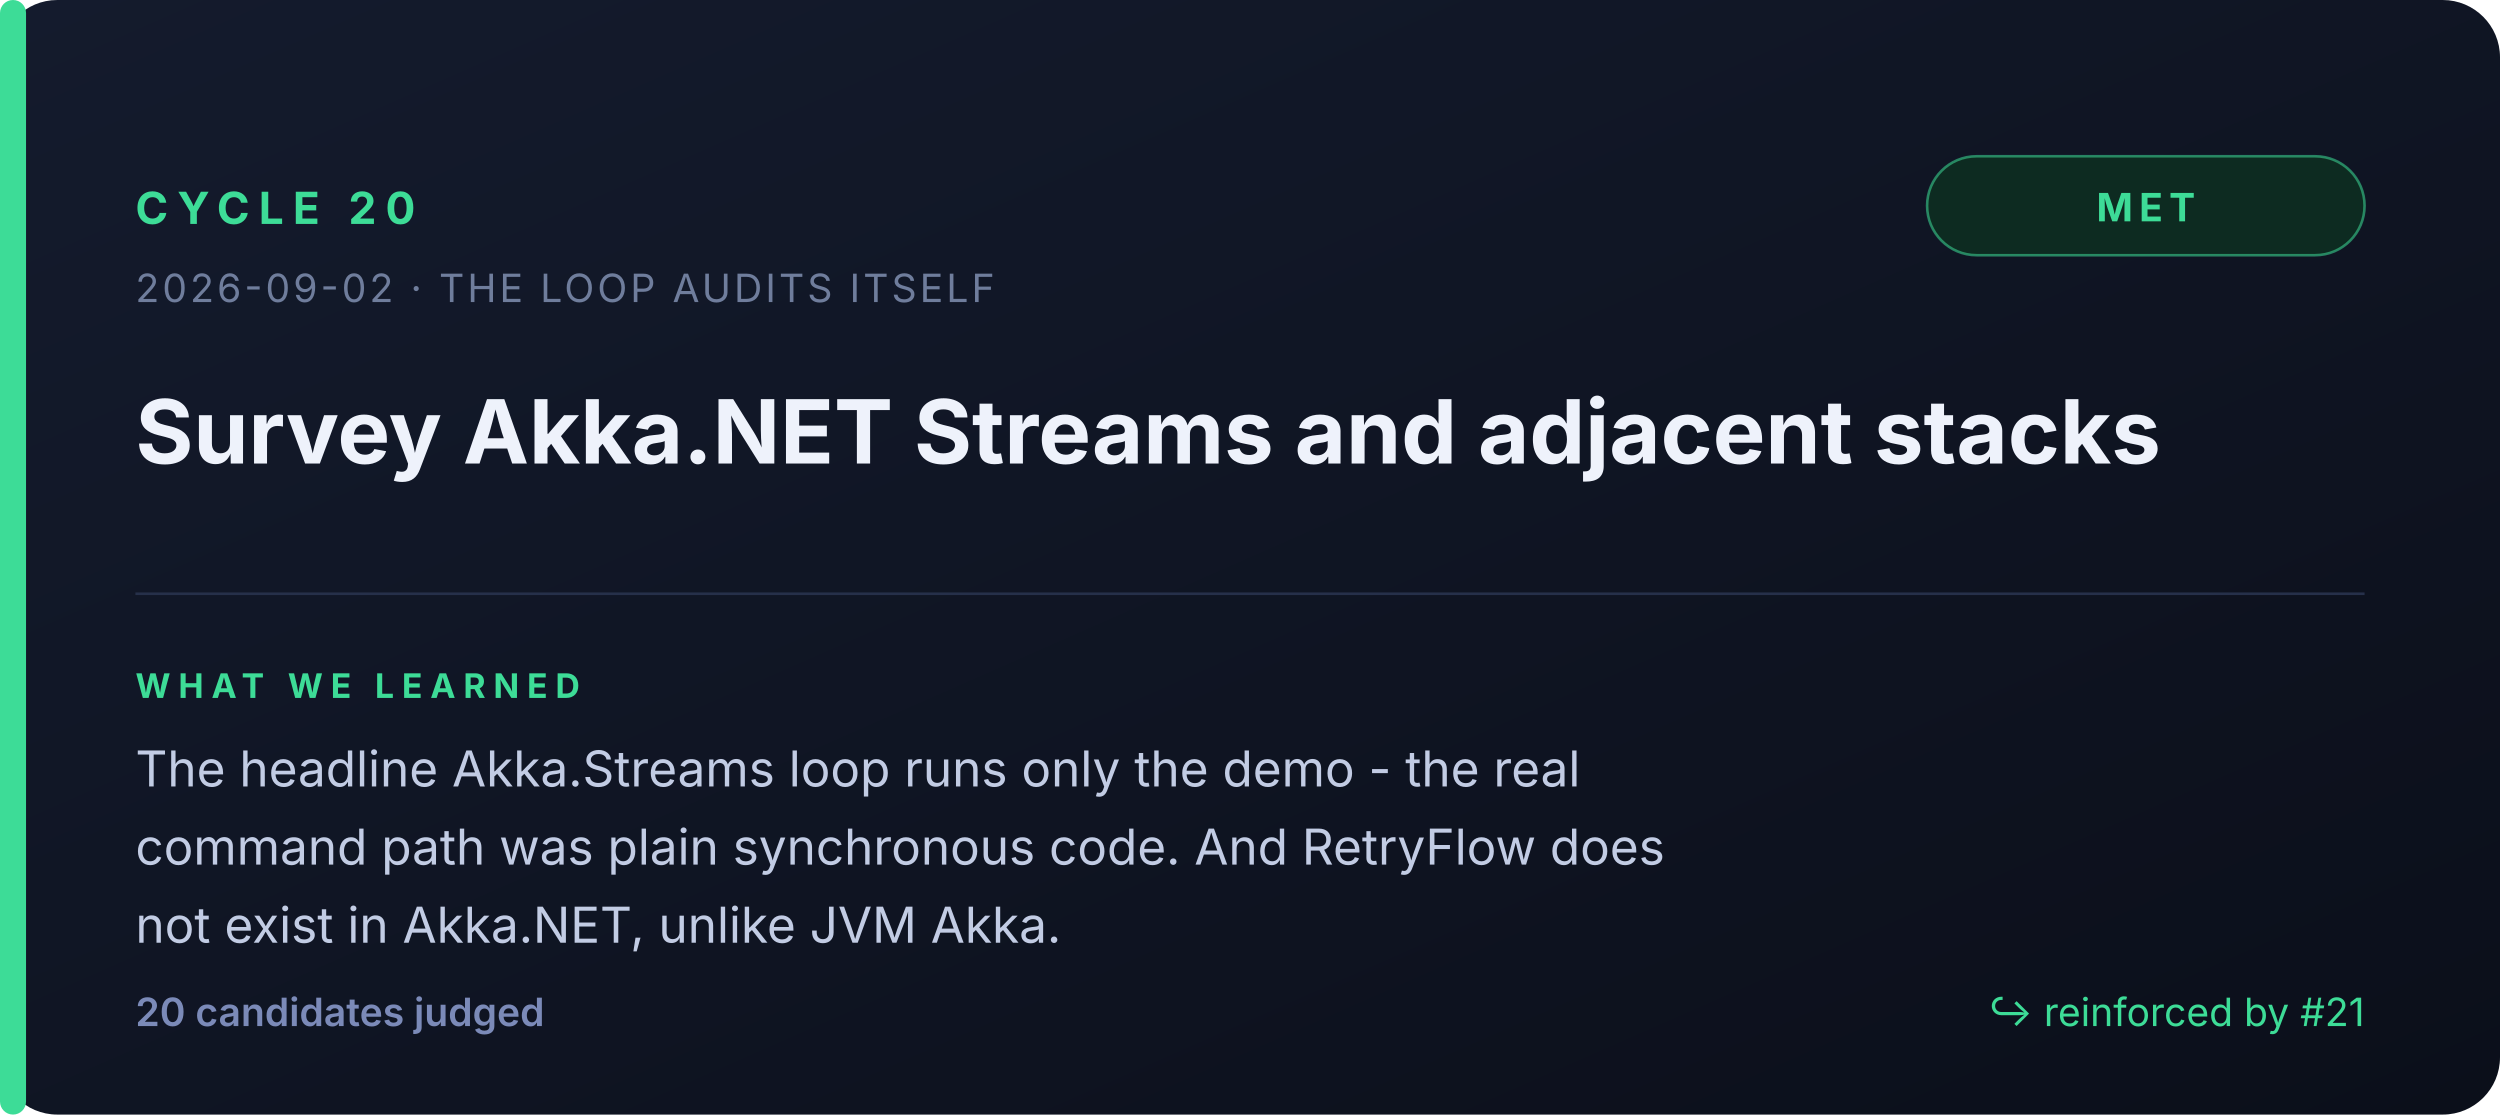
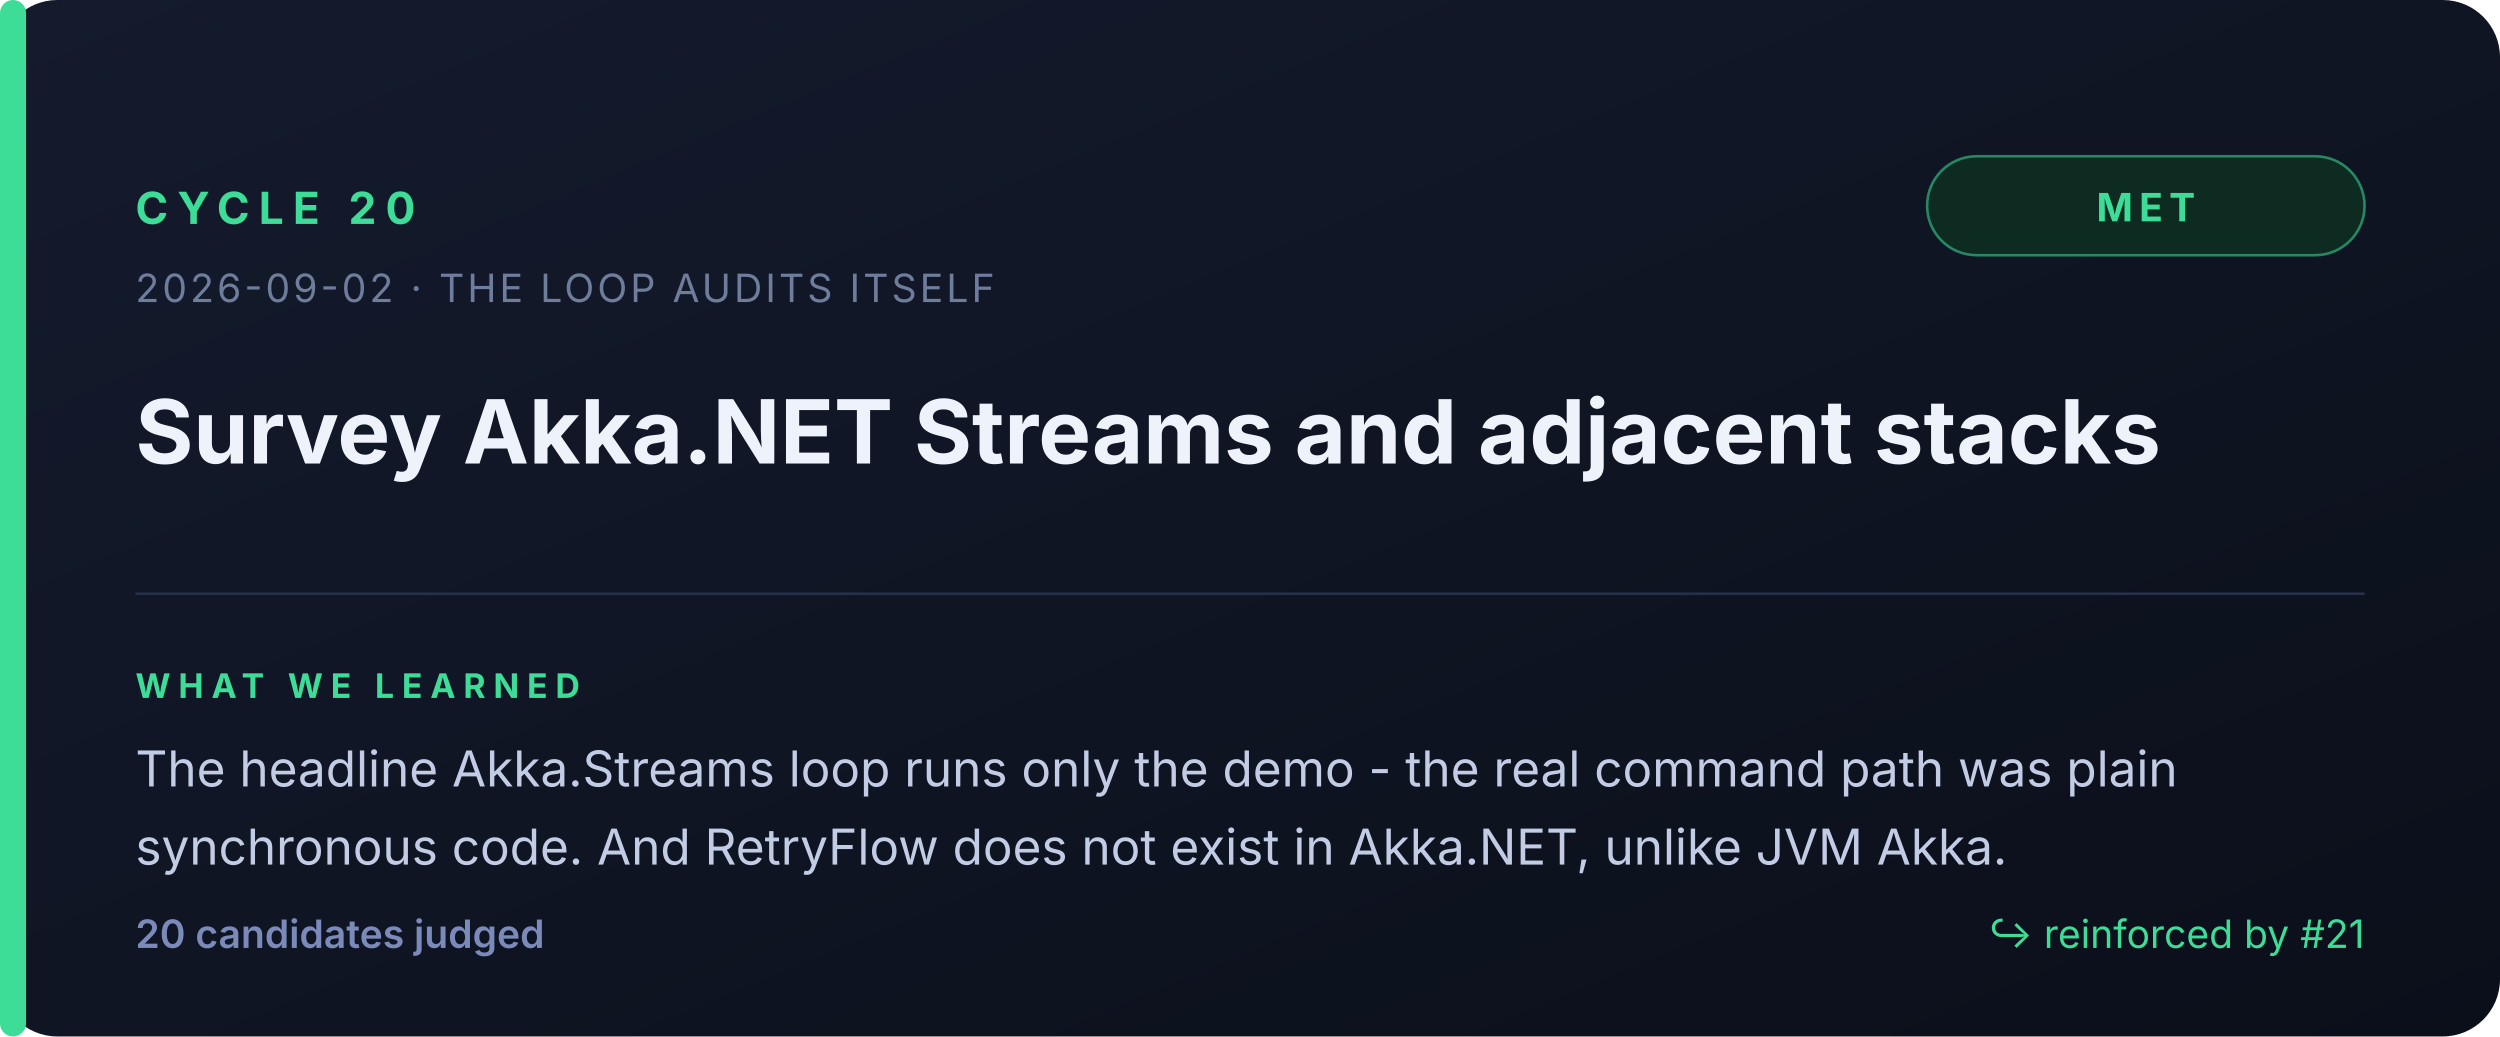
- <svg xmlns="http://www.w3.org/2000/svg" viewBox="0 0 960 428" width="960" height="428" font-family="Inter, Segoe UI, Helvetica, Arial, sans-serif" role="img" aria-label="PDSA cycle 20: Survey Akka.NET Streams and adjacent stacks">
+ <svg xmlns="http://www.w3.org/2000/svg" viewBox="0 0 960 398" width="960" height="398" font-family="Inter, Segoe UI, Helvetica, Arial, sans-serif" role="img" aria-label="PDSA cycle 20: Survey Akka.NET Streams and adjacent stacks">
  <defs>
    <linearGradient id="bg" x1="0" y1="0" x2="1" y2="1">
      <stop offset="0%" stop-color="#141b2d" />
      <stop offset="100%" stop-color="#0b0f1a" />
    </linearGradient>
  </defs>
-   <rect width="960" height="428" rx="22" fill="url(#bg)" />
-   <rect width="10" height="428" rx="5" fill="#3ddc97" />
+   <rect width="960" height="398" rx="22" fill="url(#bg)" />
+   <rect width="10" height="398" rx="5" fill="#3ddc97" />
  <text x="52" y="86" fill="#3ddc97" font-size="17" font-weight="700" letter-spacing="3.5">CYCLE 20</text>
  <text x="52" y="116" fill="#6f7d9c" font-size="15" letter-spacing="1.2">2026-09-02 · THE LOOP AUDITS ITSELF</text>
  <rect x="740" y="60" width="168" height="38" rx="19" fill="#0d2b21" stroke="#3ddc97" stroke-opacity="0.55" />
  <text x="824" y="85" fill="#3ddc97" font-size="15" font-weight="700" letter-spacing="2.4" text-anchor="middle">MET</text>
  <text x="52" y="178" fill="#eef2fb" font-size="34" font-weight="700">Survey Akka.NET Streams and adjacent stacks</text>
  <line x1="52" y1="228" x2="908" y2="228" stroke="#26304a" stroke-width="1" />
  <text x="52" y="268" fill="#3ddc97" font-size="13" font-weight="700" letter-spacing="3">WHAT WE LEARNED</text>
-   <text x="52" y="302" fill="#c2ccE4" font-size="19">The headline Akka.Streams loop runs only the demo - the real</text>
-   <text x="52" y="332" fill="#c2ccE4" font-size="19">command path was plain synchronous code. And RetryFlow does</text>
-   <text x="52" y="362" fill="#c2ccE4" font-size="19">not exist in Akka.NET, unlike JVM Akka.</text>
-   <text x="52" y="394" fill="#7b8ab8" font-size="15" font-weight="600">20 candidates judged</text>
-   <text x="908" y="394" fill="#3ddc97" font-size="15" text-anchor="end">↪ reinforced by #21</text>
+   <text x="52" y="302" fill="#c2ccE4" font-size="19">The headline Akka.Streams loop runs only the demo - the real command path was plain</text>
+   <text x="52" y="332" fill="#c2ccE4" font-size="19">synchronous code. And RetryFlow does not exist in Akka.NET, unlike JVM Akka.</text>
+   <text x="52" y="364" fill="#7b8ab8" font-size="15" font-weight="600">20 candidates judged</text>
+   <text x="908" y="364" fill="#3ddc97" font-size="15" text-anchor="end">↪ reinforced by #21</text>
</svg>
